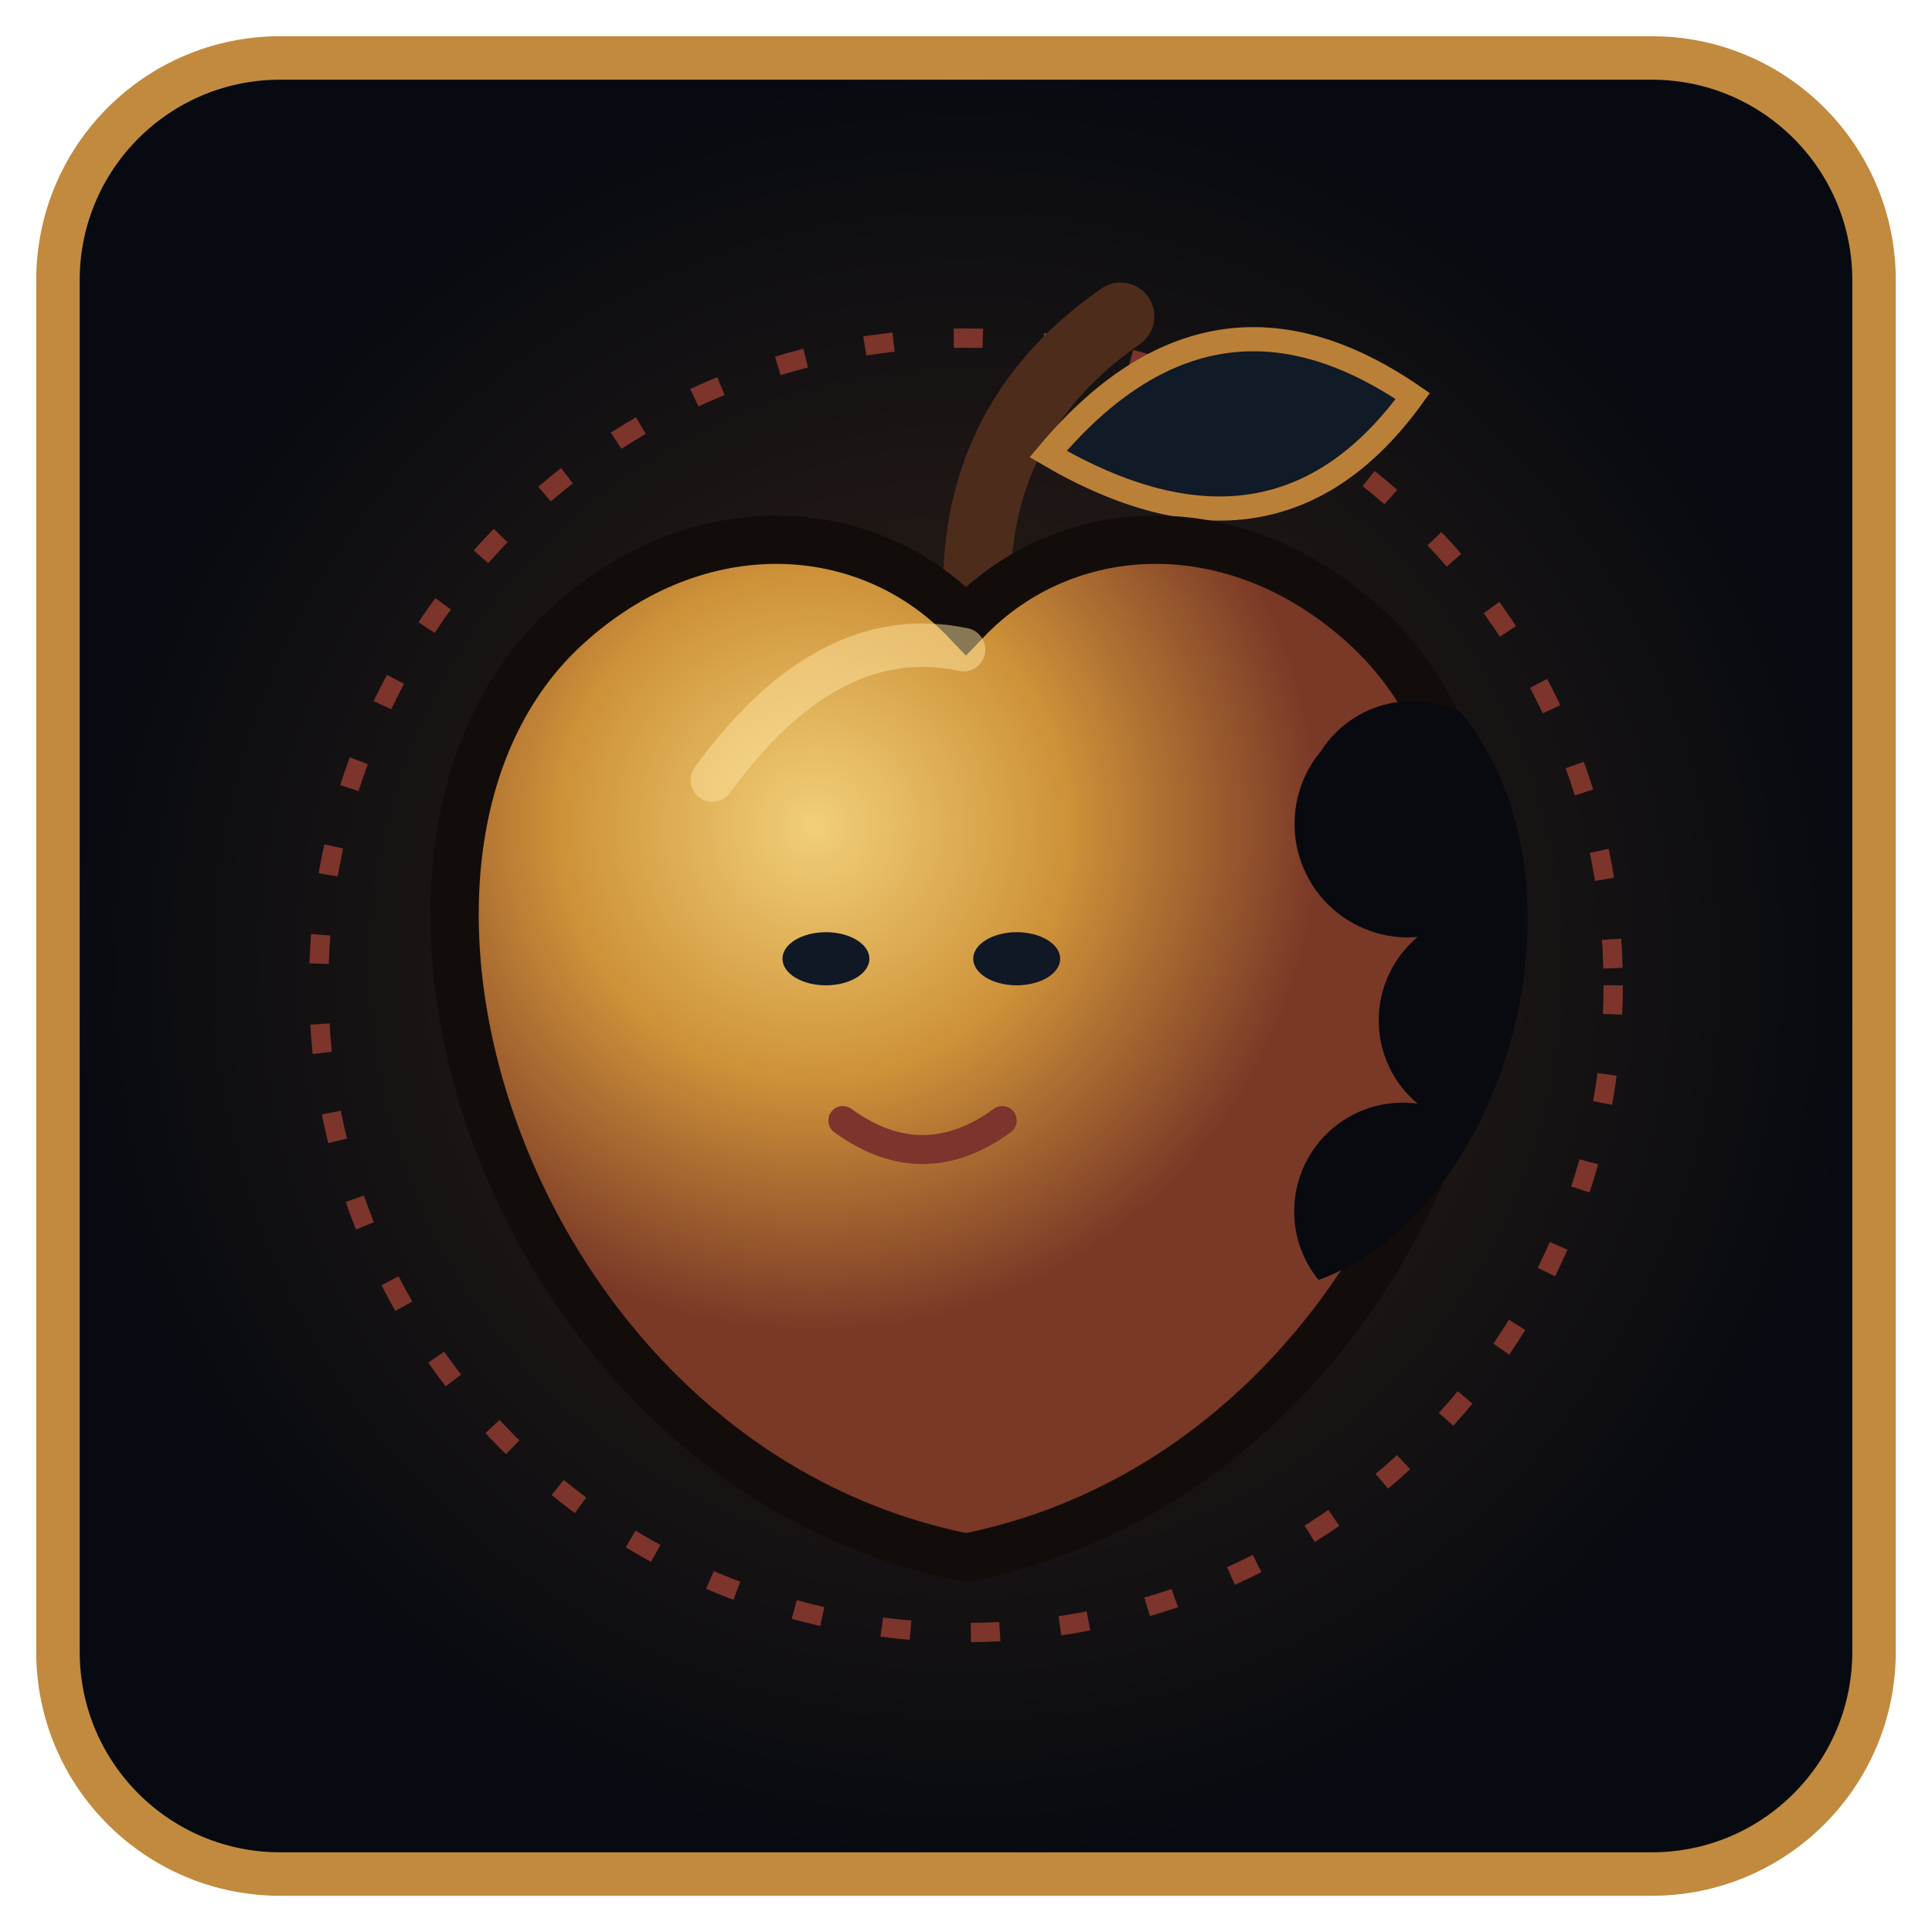
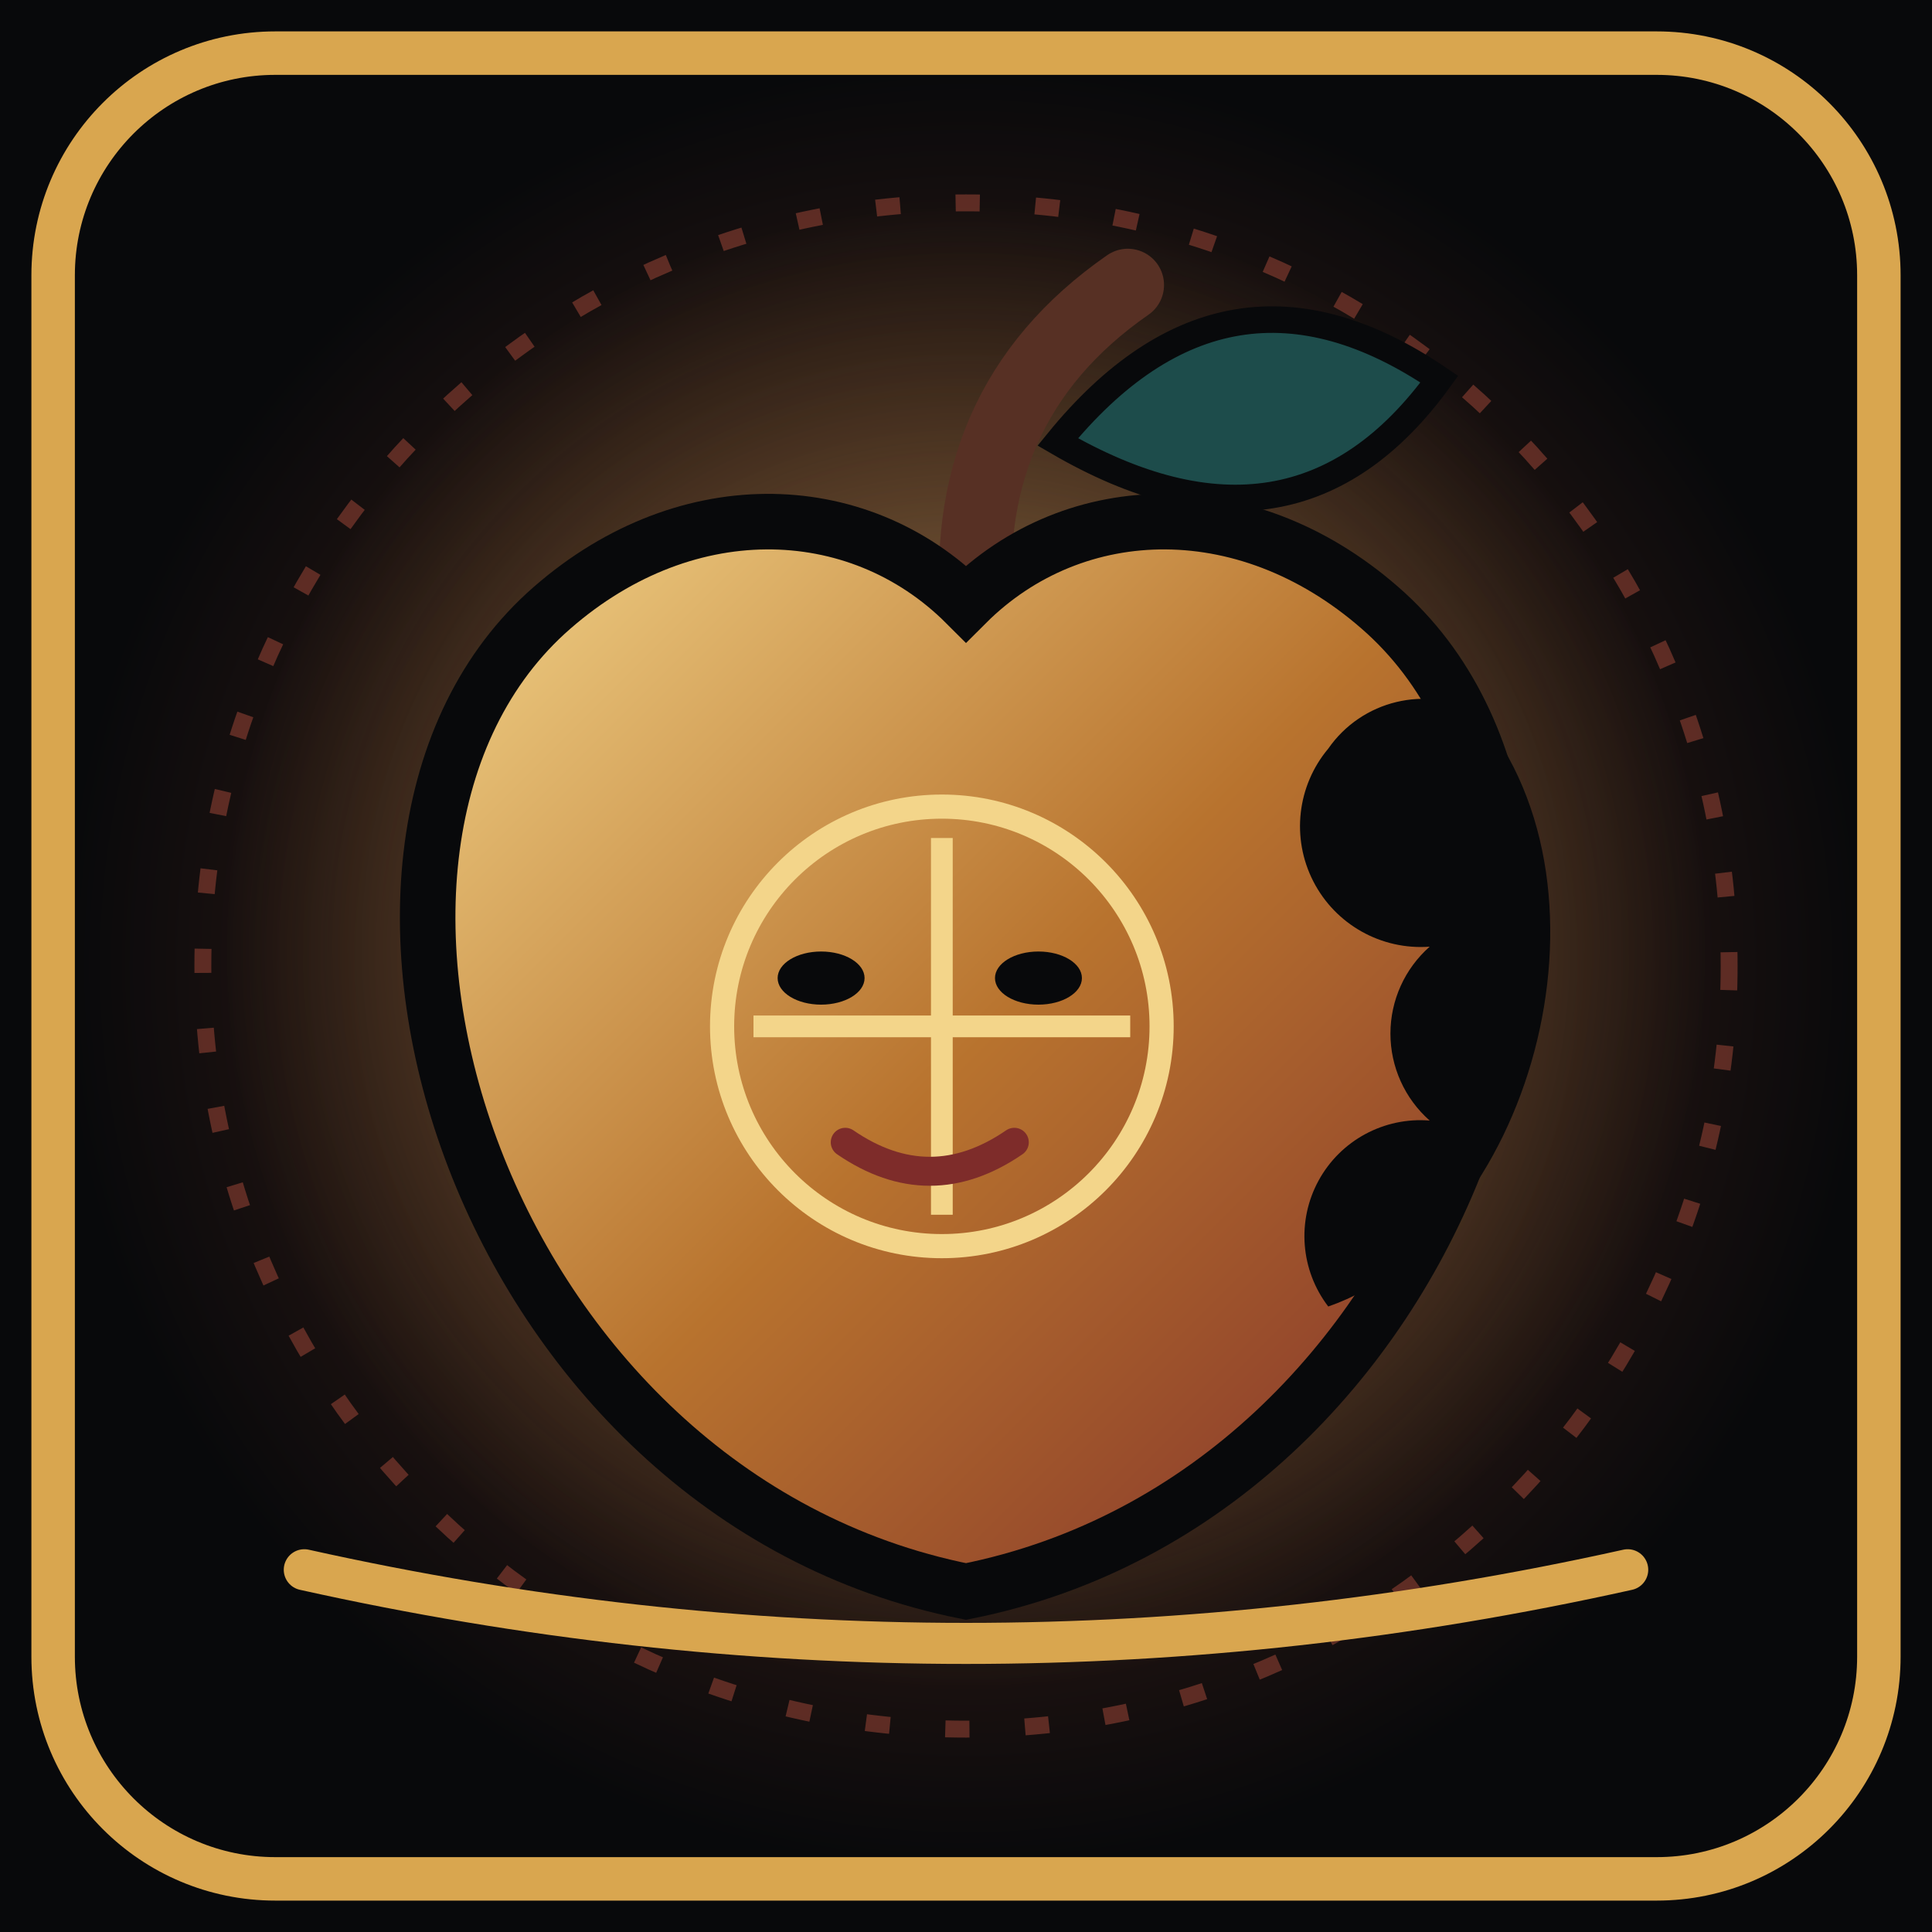
<svg xmlns="http://www.w3.org/2000/svg" width="800" height="800" viewBox="0 0 800 800" role="img" aria-labelledby="title desc">
  <defs>
-     <radialGradient id="bg">
-       <stop offset="0" stop-color="#352317" />
-       <stop offset="1" stop-color="#070a11" />
+     <radialGradient id="cardBg">
+       <stop offset="0" stop-color="#573024" />
+       <stop offset=".55" stop-color="#2d1914" />
+       <stop offset="1" stop-color="#08090b" />
    </radialGradient>
-     <radialGradient id="apple" cx="35%" cy="28%">
-       <stop offset="0" stop-color="#f1cf78" />
-       <stop offset="0.5" stop-color="#ce9239" />
-       <stop offset="1" stop-color="#7a3827" />
+     <radialGradient id="cardGlow">
+       <stop offset="0" stop-color="#f3d58a" stop-opacity=".56" />
+       <stop offset="1" stop-color="#d9a64f" stop-opacity="0" />
    </radialGradient>
+     <linearGradient id="foodWarm" x1="0" y1="0" x2="1" y2="1">
+       <stop offset="0" stop-color="#f3d58a" />
+       <stop offset=".5" stop-color="#b8732e" />
+       <stop offset="1" stop-color="#7e2c2a" />
+     </linearGradient>
+     <linearGradient id="foodCool" x1="0" y1="0" x2="0" y2="1">
+       <stop offset="0" stop-color="#65a09a" />
+       <stop offset=".52" stop-color="#1d4c4b" />
+       <stop offset="1" stop-color="#0b1220" />
+     </linearGradient>
  </defs>
-   <rect x="24" y="24" width="752" height="752" rx="92" fill="url(#bg)" stroke="#c18a3e" stroke-width="18" />
-   <circle cx="400" cy="408" r="268" fill="none" stroke="#7c342b" stroke-width="8" stroke-dasharray="12 25" />
-   <path d="M406 267q-11-88 58-136" fill="none" stroke="#4d2c1c" stroke-width="28" stroke-linecap="round" />
-   <path d="M434 188q68-81 151-24q-57 79-151 24Z" fill="#111a27" stroke="#bb8037" stroke-width="10" />
-   <path d="M400 257c-41-43-111-47-165 2c-105 95-26 348 165 386c191-38 270-291 165-386c-54-49-124-45-165-2Z" fill="url(#apple)" stroke="#120d0a" stroke-width="20" />
-   <path d="M547 311a47 47 0 0 0 40 77a45 45 0 0 0 0 69a45 45 0 0 0-41 73c77-28 117-163 59-235a45 45 0 0 0-58 16Z" fill="#080a0f" />
-   <ellipse cx="342" cy="397" rx="18" ry="11" fill="#101725" />
-   <ellipse cx="421" cy="397" rx="18" ry="11" fill="#101725" />
-   <path d="M349 464q33 24 66 0" fill="none" stroke="#7d342c" stroke-width="12" stroke-linecap="round" />
-   <path d="M295 323q48-66 104-54" fill="none" stroke="#ffe3a0" stroke-width="18" stroke-linecap="round" opacity="0.5" />
+   <rect width="800" height="800" fill="#08090b" />
+   <rect x="22" y="22" width="756" height="756" rx="92" fill="url(#cardBg)" stroke="#d9a64f" stroke-width="18" />
+   <circle cx="400" cy="392" r="306" fill="url(#cardGlow)" />
+   <circle cx="400" cy="400" r="316" fill="none" stroke="#b6503f" stroke-opacity=".45" stroke-width="7" stroke-dasharray="10 23" />
+   <path d="M126 650Q400 711 674 650" fill="none" stroke="#d9a64f" stroke-width="17" stroke-linecap="round" />
+   <path d="M405 260q-10-92 62-142" fill="none" stroke="#573024" stroke-width="30" stroke-linecap="round" />
+   <path d="M438 183q70-86 158-26q-60 83-158 26Z" fill="#1d4c4b" stroke="#08090b" stroke-width="11" />
+   <path d="M400 250c-45-45-118-47-174 4c-110 101-27 365 174 405c201-40 284-304 174-405c-56-51-129-49-174-4Z" fill="url(#foodWarm)" stroke="#08090b" stroke-width="23" />
+   <path d="M550 310a50 50 0 0 0 42 82a48 48 0 0 0 0 72a48 48 0 0 0-42 77c83-29 124-171 62-246a48 48 0 0 0-62 15Z" fill="#08090b" />
+   <circle cx="390" cy="425" r="91" fill="none" stroke="#f3d58a" stroke-width="10" />
+   <path d="M390 347v156M312 425h156" stroke="#f3d58a" stroke-width="9" />
+   <ellipse cx="340" cy="405" rx="18" ry="11" fill="#08090b" />
+   <ellipse cx="430" cy="405" rx="18" ry="11" fill="#08090b" />
+   <path d="M350 473q35 24 70 0" fill="none" stroke="#7e2c2a" stroke-width="12" stroke-linecap="round" />
</svg>
